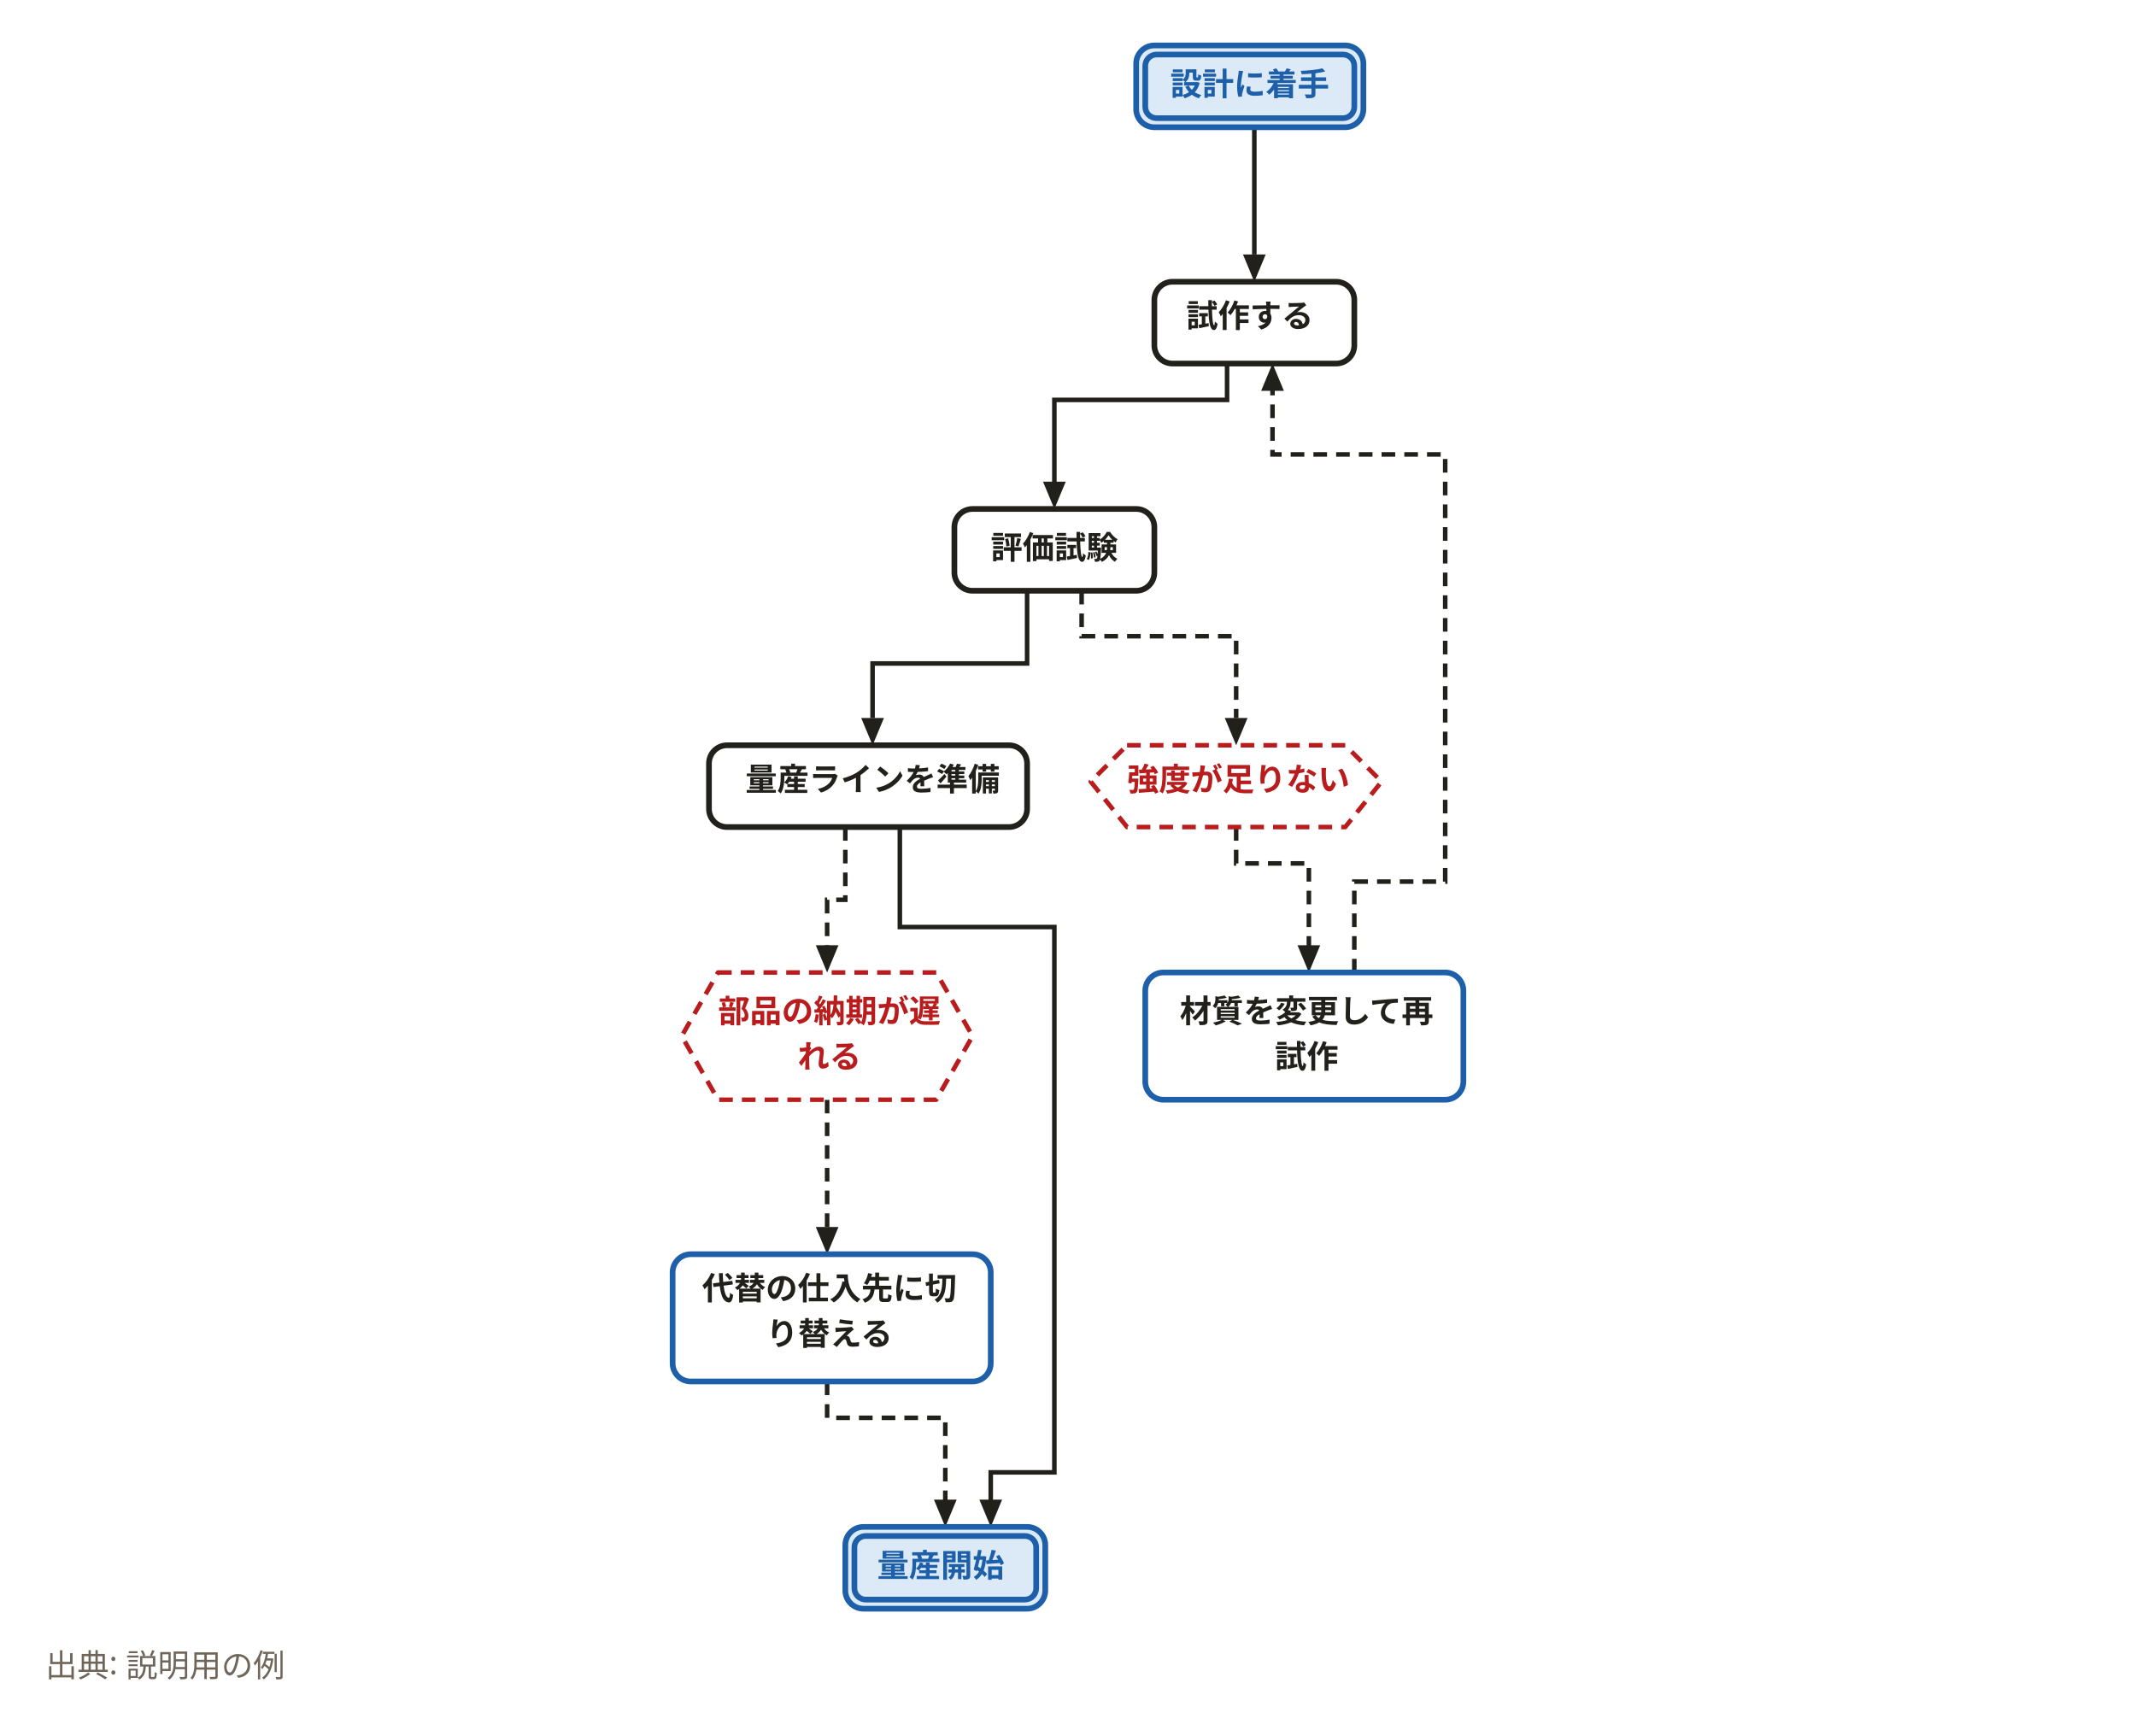
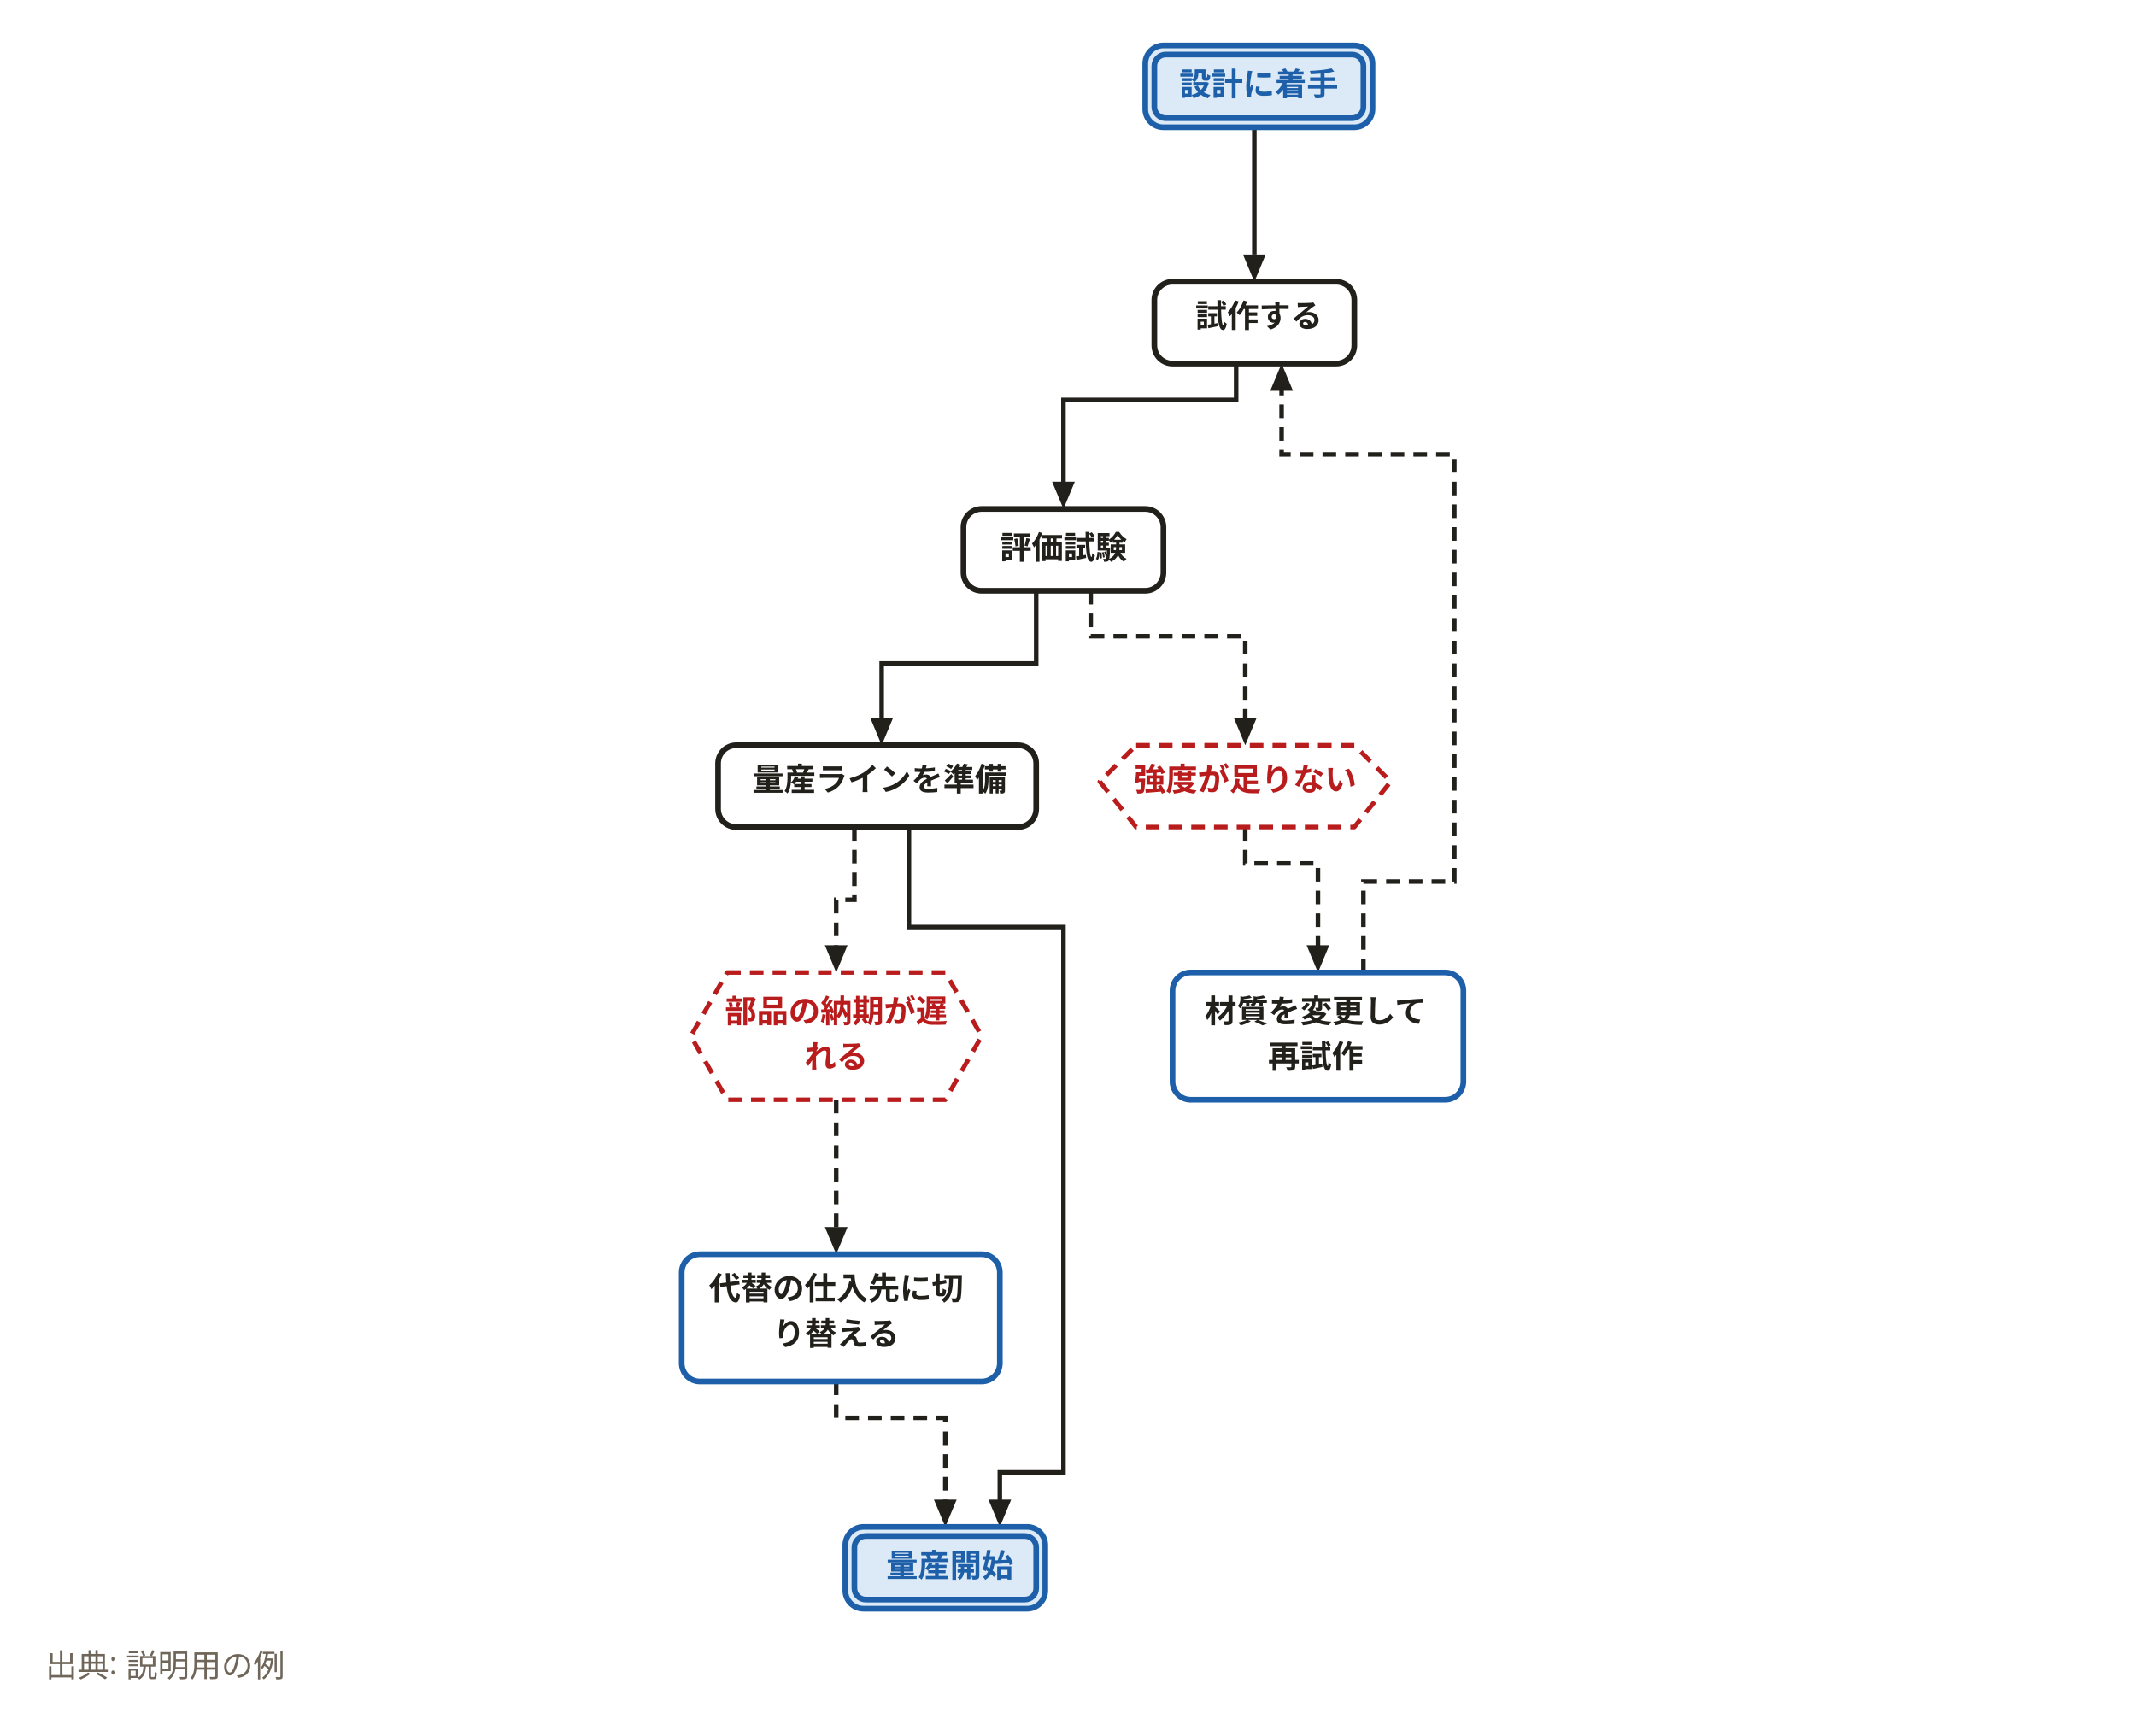
<svg xmlns="http://www.w3.org/2000/svg" width="940" height="764" viewBox="0 0 940 764" role="img" aria-labelledby="svg-title">
  <style>
    text { font-family: 'Hiragino Sans','Hiragino Kaku Gothic ProN','Yu Gothic','YuGothic',Meiryo,'Noto Sans JP',sans-serif; }
    .emoji { font-family: 'Noto Color Emoji','Segoe UI Emoji',sans-serif; }
  </style>
  <rect x="0" y="0" width="940" height="764" fill="#ffffff" />
  <path d="M552,56 L552,112" fill="none" stroke="#22201b" stroke-width="2" />
  <path d="M552,124 L547,112 L557,112 z" fill="#22201b" />
-   <path d="M540,160 L540,176 L464,176 L464,216" fill="none" stroke="#22201b" stroke-width="2" />
-   <path d="M464,224 L459,212 L469,212 z" fill="#22201b" />
-   <path d="M452,260 L452,292 L384,292 L384,316" fill="none" stroke="#22201b" stroke-width="2" />
-   <path d="M384,328 L379,316 L389,316 z" fill="#22201b" />
-   <path d="M396,364 L396,408 L464,408 L464,648 L436,648 L436,664" fill="none" stroke="#22201b" stroke-width="2" />
-   <path d="M436,672 L431,660 L441,660 z" fill="#22201b" />
-   <path d="M476,260 L476,280 L544,280 L544,316" fill="none" stroke="#22201b" stroke-width="2" stroke-dasharray="6,4" />
-   <path d="M544,328 L539,316 L549,316 z" fill="#22201b" />
-   <path d="M544,364 L544,380 L576,380 L576,420" fill="none" stroke="#22201b" stroke-width="2" stroke-dasharray="6,4" />
-   <path d="M576,428 L571,416 L581,416 z" fill="#22201b" />
-   <path d="M596,428 L596,388 L636,388 L636,200 L560,200 L560,168" fill="none" stroke="#22201b" stroke-width="2" stroke-dasharray="6,4" />
-   <path d="M560,160 L565,172 L555,172 z" fill="#22201b" />
-   <path d="M372,364 L372,396 L364,396 L364,420" fill="none" stroke="#22201b" stroke-width="2" stroke-dasharray="6,4" />
-   <path d="M364,428 L359,416 L369,416 z" fill="#22201b" />
-   <path d="M364,484 L364,540" fill="none" stroke="#22201b" stroke-width="2" stroke-dasharray="6,4" />
-   <path d="M364,552 L359,540 L369,540 z" fill="#22201b" />
-   <path d="M364,608 L364,624 L416,624 L416,664" fill="none" stroke="#22201b" stroke-width="2" stroke-dasharray="6,4" />
+   <path d="M544,160 L544,176 L468,176 L468,216" fill="none" stroke="#22201b" stroke-width="2" />
+   <path d="M468,224 L463,212 L473,212 z" fill="#22201b" />
+   <path d="M456,260 L456,292 L388,292 L388,316" fill="none" stroke="#22201b" stroke-width="2" />
+   <path d="M388,328 L383,316 L393,316 z" fill="#22201b" />
+   <path d="M400,364 L400,408 L468,408 L468,648 L440,648 L440,664" fill="none" stroke="#22201b" stroke-width="2" />
+   <path d="M440,672 L435,660 L445,660 z" fill="#22201b" />
+   <path d="M480,260 L480,280 L548,280 L548,316" fill="none" stroke="#22201b" stroke-width="2" stroke-dasharray="6,4" />
+   <path d="M548,328 L543,316 L553,316 z" fill="#22201b" />
+   <path d="M548,364 L548,380 L580,380 L580,420" fill="none" stroke="#22201b" stroke-width="2" stroke-dasharray="6,4" />
+   <path d="M580,428 L575,416 L585,416 z" fill="#22201b" />
+   <path d="M600,428 L600,388 L640,388 L640,200 L564,200 L564,168" fill="none" stroke="#22201b" stroke-width="2" stroke-dasharray="6,4" />
+   <path d="M564,160 L569,172 L559,172 z" fill="#22201b" />
+   <path d="M376,364 L376,396 L368,396 L368,420" fill="none" stroke="#22201b" stroke-width="2" stroke-dasharray="6,4" />
+   <path d="M368,428 L363,416 L373,416 z" fill="#22201b" />
+   <path d="M368,484 L368,540" fill="none" stroke="#22201b" stroke-width="2" stroke-dasharray="6,4" />
+   <path d="M368,552 L363,540 L373,540 z" fill="#22201b" />
+   <path d="M368,608 L368,624 L416,624 L416,664" fill="none" stroke="#22201b" stroke-width="2" stroke-dasharray="6,4" />
  <path d="M416,672 L411,660 L421,660 z" fill="#22201b" />
-   <rect x="500" y="20" width="100" height="36" rx="8" fill="#dce9f7" stroke="#1d5fa8" stroke-width="2.5" />
-   <rect x="504" y="24" width="92" height="28" rx="5" fill="#dce9f7" stroke="#1d5fa8" stroke-width="2.5" />
+   <rect x="504" y="20" width="100" height="36" rx="8" fill="#dce9f7" stroke="#1d5fa8" stroke-width="2.5" />
+   <rect x="508" y="24" width="92" height="28" rx="5" fill="#dce9f7" stroke="#1d5fa8" stroke-width="2.5" />
  <rect x="508" y="124" width="88" height="36" rx="8" fill="#ffffff" stroke="#22201b" stroke-width="2.5" />
-   <rect x="420" y="224" width="88" height="36" rx="8" fill="#ffffff" stroke="#22201b" stroke-width="2.5" />
-   <rect x="312" y="328" width="140" height="36" rx="8" fill="#ffffff" stroke="#22201b" stroke-width="2.5" />
+   <rect x="424" y="224" width="88" height="36" rx="8" fill="#ffffff" stroke="#22201b" stroke-width="2.5" />
+   <rect x="316" y="328" width="140" height="36" rx="8" fill="#ffffff" stroke="#22201b" stroke-width="2.5" />
  <rect x="372" y="672" width="88" height="36" rx="8" fill="#dce9f7" stroke="#1d5fa8" stroke-width="2.5" />
  <rect x="376" y="676" width="80" height="28" rx="5" fill="#dce9f7" stroke="#1d5fa8" stroke-width="2.5" />
-   <polygon points="496,328 592,328 608,344 592,364 496,364 480,344" fill="#ffffff" stroke="#b91c1c" stroke-width="2" stroke-dasharray="6,4" stroke-linejoin="round" />
-   <rect x="504" y="428" width="140" height="56" rx="8" fill="#ffffff" stroke="#1d5fa8" stroke-width="2.5" />
-   <polygon points="316,428 412,428 428,456 412,484 316,484 300,456" fill="#ffffff" stroke="#b91c1c" stroke-width="2" stroke-dasharray="6,4" stroke-linejoin="round" />
-   <rect x="296" y="552" width="140" height="56" rx="8" fill="#ffffff" stroke="#1d5fa8" stroke-width="2.5" />
-   <text x="550" y="42" text-anchor="middle" font-size="14" font-weight="700" fill="#1d5fa8">設計に着手</text>
-   <text x="550" y="144" text-anchor="middle" font-size="14" font-weight="700" fill="#22201b">試作する</text>
-   <text x="464" y="246" text-anchor="middle" font-size="14" font-weight="700" fill="#22201b">評価試験</text>
-   <text x="384" y="348" text-anchor="middle" font-size="14" font-weight="700" fill="#22201b">量産ラインを準備</text>
-   <text x="414" y="694" text-anchor="middle" font-size="14" font-weight="700" fill="#1d5fa8">量産開始</text>
-   <text x="545" y="348" text-anchor="middle" font-size="14" font-weight="700" fill="#b91c1c">強度が足りない</text>
-   <text x="575" y="450" text-anchor="middle" font-size="14" font-weight="700" fill="#22201b">材質を変更して再</text>
-   <text x="575" y="470" text-anchor="middle" font-size="14" font-weight="700" fill="#22201b">試作</text>
-   <text x="365" y="450" text-anchor="middle" font-size="14" font-weight="700" fill="#b91c1c">部品の納期が遅</text>
-   <text x="365" y="470" text-anchor="middle" font-size="14" font-weight="700" fill="#b91c1c">れる</text>
-   <text x="365" y="572" text-anchor="middle" font-size="14" font-weight="700" fill="#22201b">代替の仕入先に切</text>
-   <text x="365" y="592" text-anchor="middle" font-size="14" font-weight="700" fill="#22201b">り替える</text>
+   <polygon points="500,328 596,328 612,344 596,364 500,364 484,344" fill="#ffffff" stroke="#b91c1c" stroke-width="2" stroke-dasharray="6,4" stroke-linejoin="round" />
+   <rect x="516" y="428" width="128" height="56" rx="8" fill="#ffffff" stroke="#1d5fa8" stroke-width="2.5" />
+   <polygon points="320,428 416,428 432,456 416,484 320,484 304,456" fill="#ffffff" stroke="#b91c1c" stroke-width="2" stroke-dasharray="6,4" stroke-linejoin="round" />
+   <rect x="300" y="552" width="140" height="56" rx="8" fill="#ffffff" stroke="#1d5fa8" stroke-width="2.5" />
+   <text x="554" y="42" text-anchor="middle" font-size="14" font-weight="700" fill="#1d5fa8">設計に着手</text>
+   <text x="554" y="144" text-anchor="middle" font-size="14" font-weight="700" fill="#22201b">試作する</text>
+   <text x="468" y="246" text-anchor="middle" font-size="14" font-weight="700" fill="#22201b">評価試験</text>
+   <text x="387" y="348" text-anchor="middle" font-size="14" font-weight="700" fill="#22201b">量産ラインを準備</text>
+   <text x="418" y="694" text-anchor="middle" font-size="14" font-weight="700" fill="#1d5fa8">量産開始</text>
+   <text x="548" y="348" text-anchor="middle" font-size="14" font-weight="700" fill="#b91c1c">強度が足りない</text>
+   <text x="579" y="450" text-anchor="middle" font-size="14" font-weight="700" fill="#22201b">材質を変更して</text>
+   <text x="579" y="470" text-anchor="middle" font-size="14" font-weight="700" fill="#22201b">再試作</text>
+   <text x="368" y="450" text-anchor="middle" font-size="14" font-weight="700" fill="#b91c1c">部品の納期が遅</text>
+   <text x="368" y="470" text-anchor="middle" font-size="14" font-weight="700" fill="#b91c1c">れる</text>
+   <text x="368" y="572" text-anchor="middle" font-size="14" font-weight="700" fill="#22201b">代替の仕入先に切</text>
+   <text x="368" y="592" text-anchor="middle" font-size="14" font-weight="700" fill="#22201b">り替える</text>
  <text x="20" y="738" font-size="14" font-weight="400" fill="#6f6659">出典: 説明用の例</text>
</svg>
